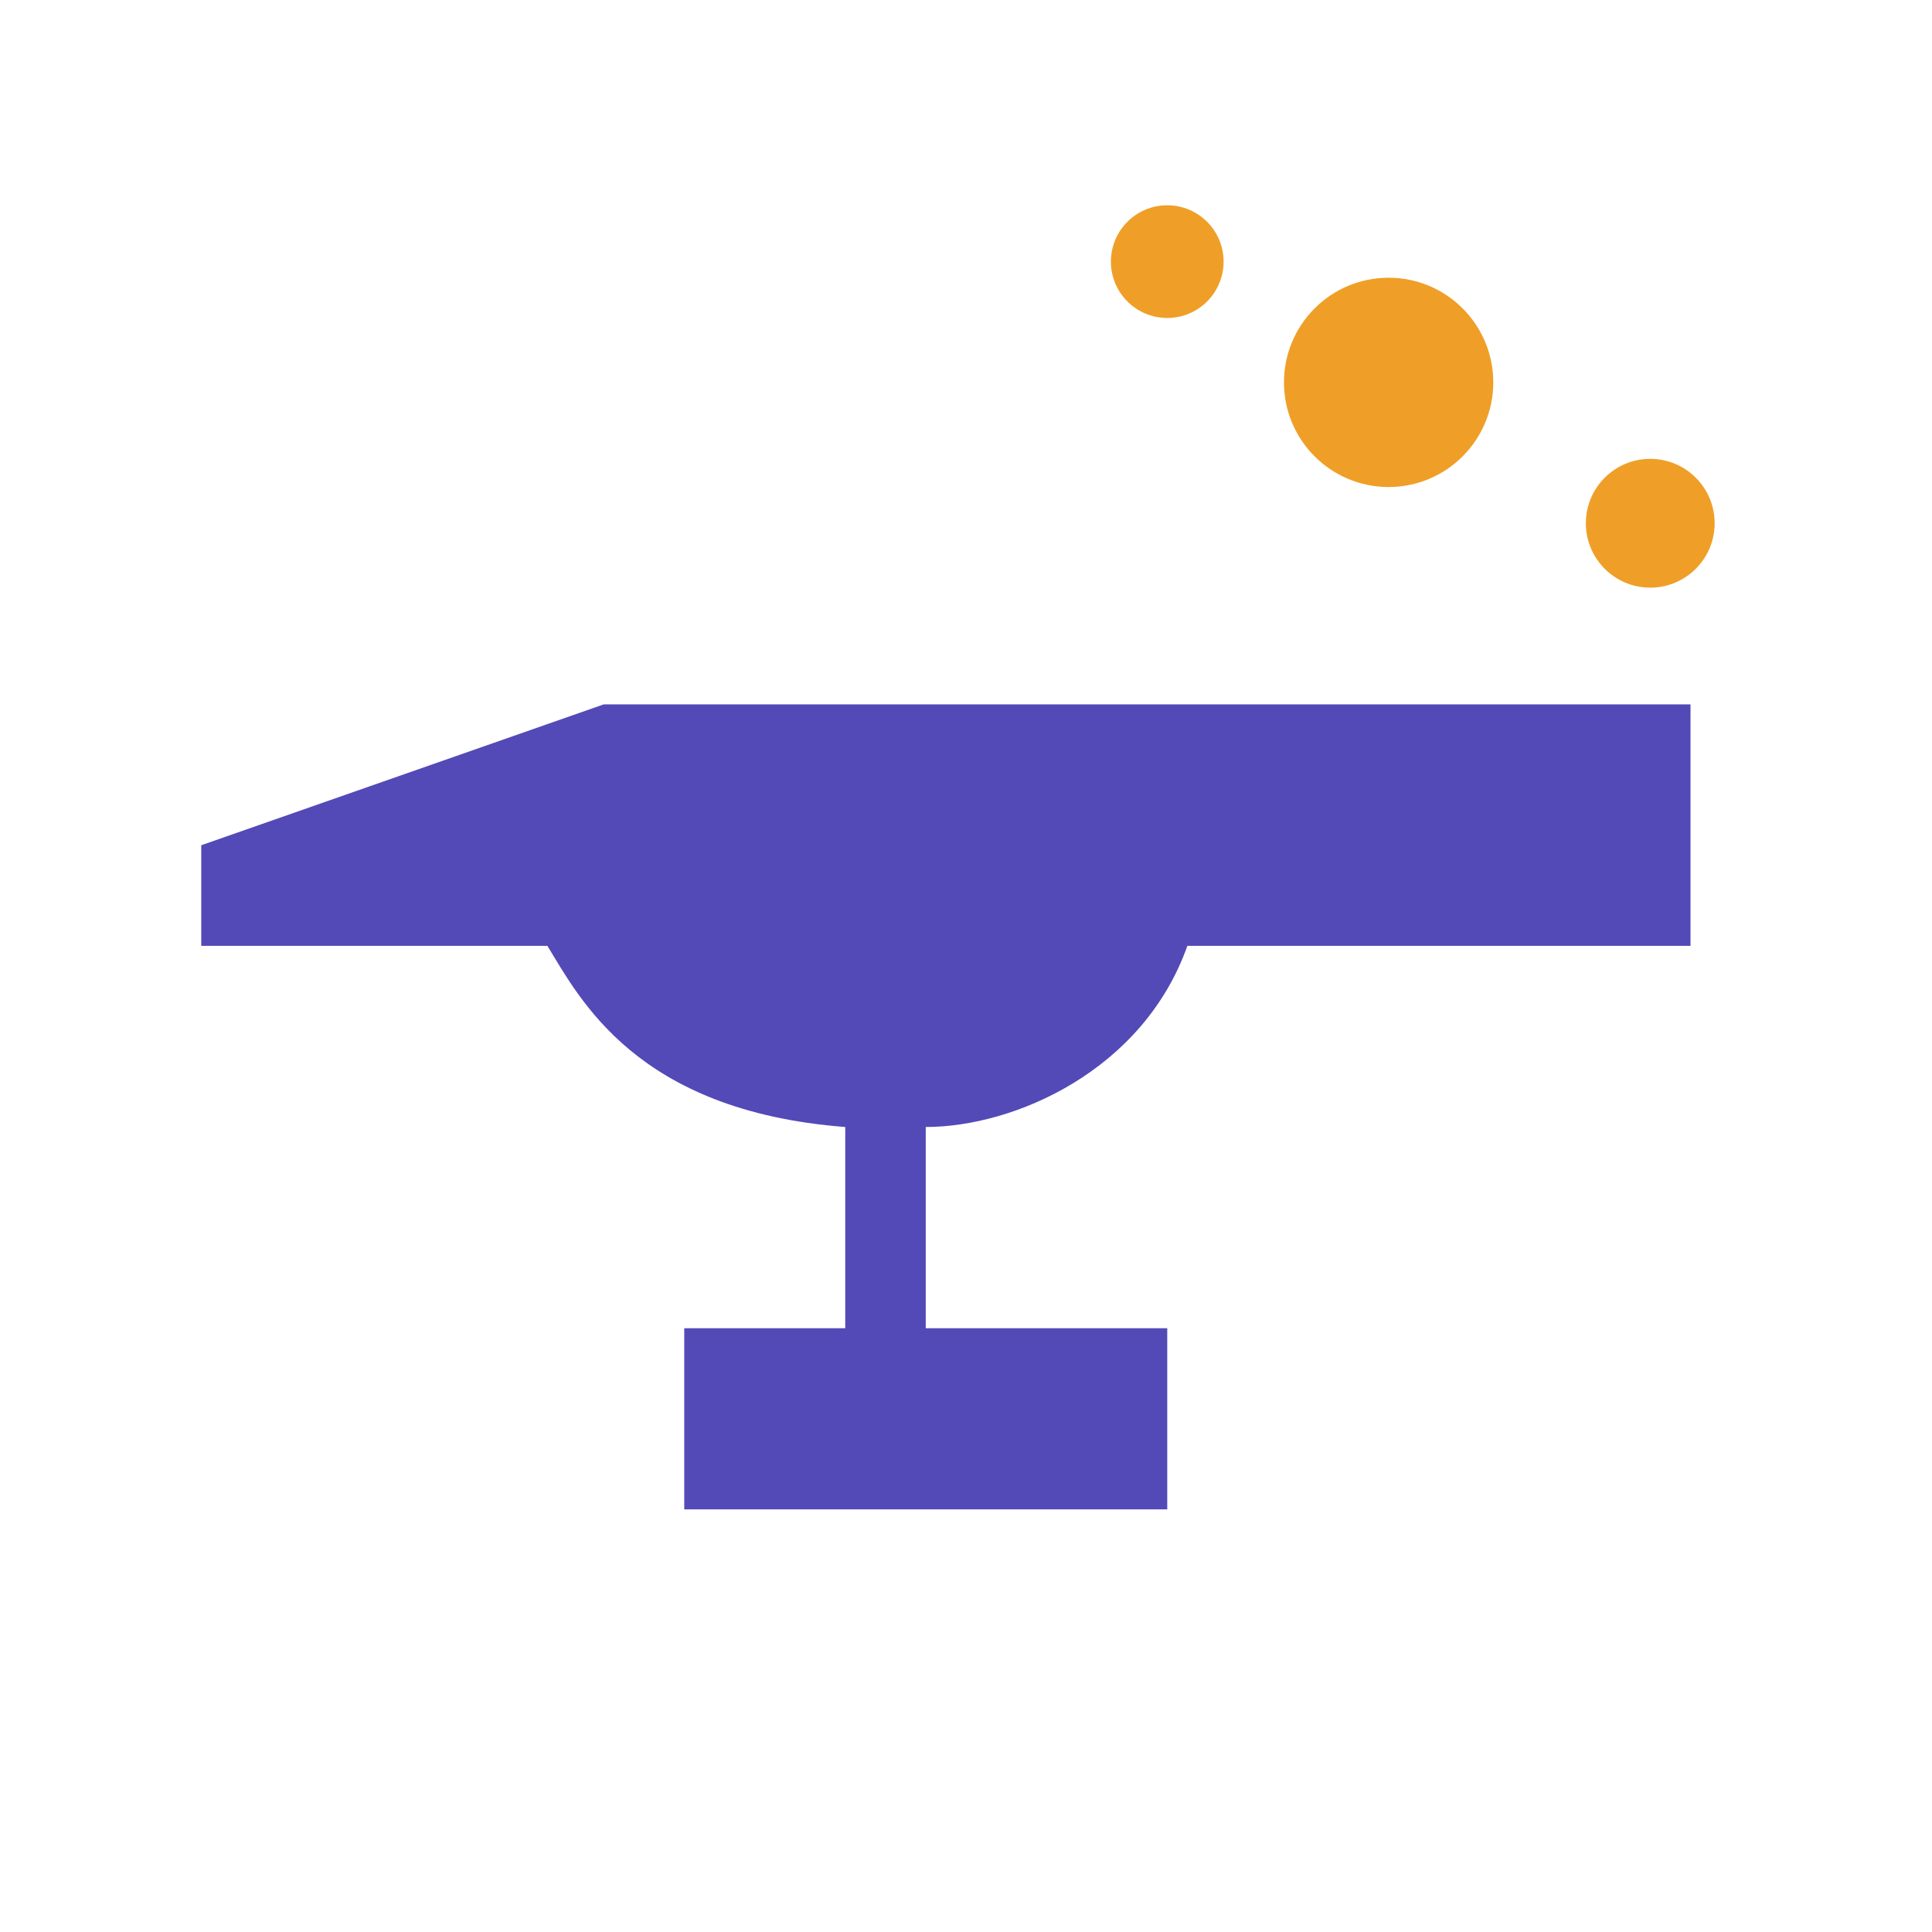
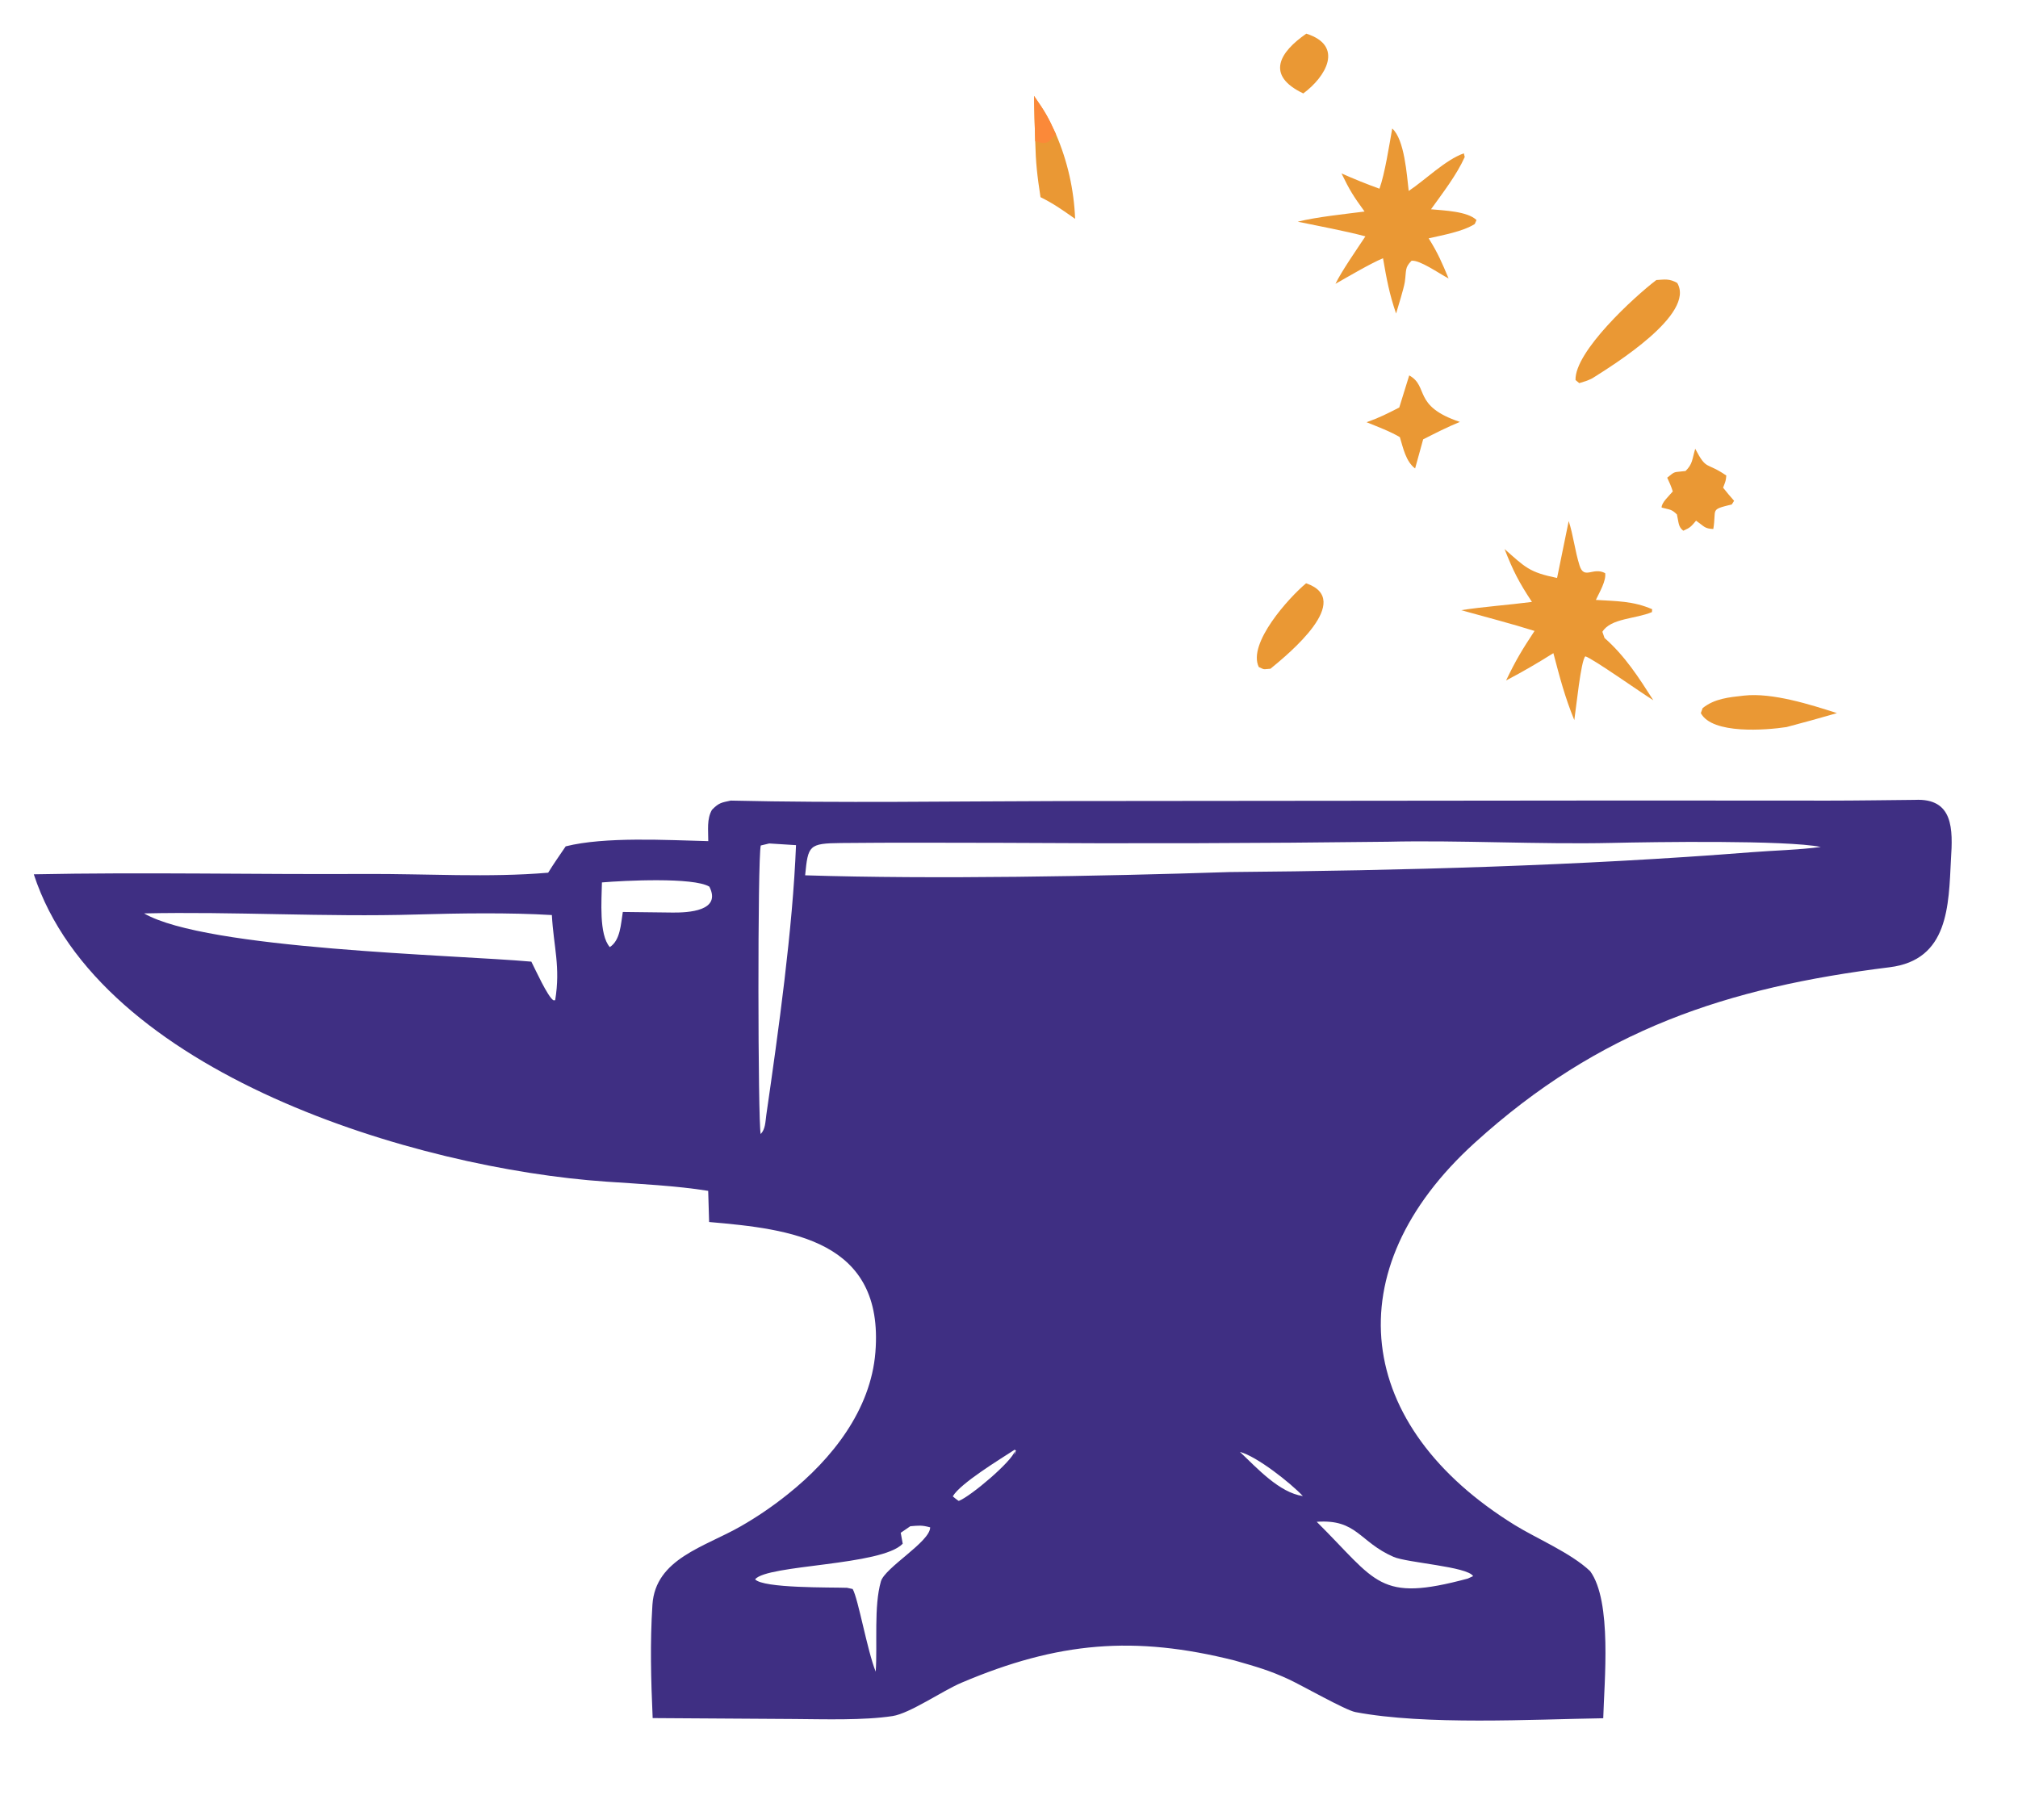
- <svg xmlns="http://www.w3.org/2000/svg" width="48" height="48" viewBox="0 0 48 48" fill="none">
-   <path d="M5 21 L15 17.5 L42 17.5 L42 23.5 L29.5 23.5 C28.4 26.6 25.2 28 23 28 L23 33 L29 33 L29 37.5 L17 37.5 L17 33 L21 33 L21 28 C15.8 27.6 14.4 24.8 13.6 23.5 L5 23.5 Z" fill="#534AB7" />
-   <circle cx="34.5" cy="9.5" r="2.6" fill="#EF9F27" />
-   <circle cx="41" cy="13" r="1.6" fill="#EF9F27" />
-   <circle cx="29" cy="6.5" r="1.4" fill="#EF9F27" />
+ <svg xmlns="http://www.w3.org/2000/svg" width="1244" height="1122" viewBox="0 0 1244 1122">
+   <clipPath id="cl_3">
+     <rect x="-0" width="1244" height="1122" />
+   </clipPath>
+   <g clip-path="url(#cl_3)">
+     <path fill="#3F2F83" transform="matrix(2.2952 0 0 2.29448 -941.033 -376.294)" d="M606.257 379.12C635.678 379.804 666.029 379.302 695.549 379.243L847.012 379.098L901.091 379.128C908.763 379.126 916.645 378.996 924.279 378.928C934.705 378.409 934.521 386.837 933.996 394.889C933.37 407.362 933.376 421.932 917.527 423.901C873.828 429.329 839.607 440.636 806.084 471.079C768.277 505.412 773.846 547.246 816.895 573.819C822.691 577.396 831.934 581.278 837.09 586.177C843.031 594.293 840.865 615.914 840.604 625.697C821.45 625.99 792.829 627.616 774.019 624.037C771.348 623.528 759.721 616.904 756.215 615.272C750.912 612.802 747.364 611.84 741.603 610.178C714.728 603.421 694.184 605.119 668.206 616.167C663.073 618.35 654.396 624.39 649.734 625.108C641.993 626.301 631.249 625.953 623.321 625.897L585.296 625.653C584.839 615.36 584.569 605.518 585.232 595.209C586.031 582.789 599.283 579.682 608.988 574.099C613.416 571.556 617.641 568.672 621.622 565.474C633.491 556.003 643.872 542.871 645.116 527.365C647.542 497.12 622.289 494.244 600.458 492.355L600.208 483.986C591.926 482.628 581.364 482.096 572.776 481.507C521.917 478.016 436.58 452.502 419.078 398.927C448.587 398.326 478.573 398.998 508.117 398.836C524.195 398.748 541.292 399.863 557.228 398.496C558.704 396.101 560.35 393.745 561.936 391.416C572.433 388.759 589.136 389.742 600.229 390.015C600.244 387.051 599.783 384.093 601.229 381.591C603.096 379.69 603.749 379.662 606.257 379.12ZM626.248 399.198C660.787 400.298 705.568 399.455 740.266 398.323C786.505 397.932 834.305 396.633 880.435 392.992C886.657 392.501 892.847 392.401 899.038 391.581C889.709 389.694 853.898 390.241 842.921 390.492C823.522 390.934 801.773 389.723 782.817 390.175C748.18 390.601 713.54 390.7 678.901 390.473C664.568 390.458 650.225 390.371 635.894 390.522C627.197 390.614 627.035 391.176 626.248 399.198ZM559.108 432.772C560.59 423.815 558.689 418.414 558.223 409.877C546.774 409.19 533.31 409.39 521.689 409.733C497.504 410.447 472.728 408.903 448.694 409.434C465.423 419.122 532.2 420.553 552.712 422.398C553.83 424.595 557.054 431.724 558.611 432.766L559.108 432.772ZM615.818 463.581C619.054 441.206 622.921 413.595 623.795 391.093L616.607 390.64L614.329 391.186C613.446 394.696 613.551 465.471 614.307 468.723C615.583 467.379 615.55 465.533 615.818 463.581ZM743.034 554.138C747.68 558.551 753.633 565.087 759.928 565.992C756.617 562.473 747.578 555.328 743.034 554.138ZM682.517 553.542C678.611 556.095 667.868 562.604 665.903 566.078C666.371 566.458 667.007 567.026 667.511 567.302C670.649 566.108 681.818 556.703 682.631 553.804L682.436 554.968L682.877 553.777L682.517 553.542ZM763.649 572.91C779.946 589.079 780.186 594.627 804.207 588.172L805.654 587.513C804.152 584.929 787.973 583.938 784.291 582.337C775.056 578.322 774.494 572.131 763.649 572.91ZM645.203 613.186C645.691 605.596 644.676 595.632 646.593 588.935C647.666 585.19 659.867 578.262 659.825 574.4C657.522 573.776 656.791 573.919 654.494 574.104L651.923 575.86C652.08 576.844 652.257 577.824 652.454 578.801C646.761 584.767 616.141 584.355 612.804 588.364C615.008 590.818 633.113 590.49 637.484 590.643L639.013 590.97C640.528 593.636 642.897 607.43 645.203 613.186ZM571.668 401.109C571.584 405.971 570.827 415.071 573.782 418.489C576.634 416.635 576.742 412.316 577.278 409.046L590.734 409.205C594.749 409.23 603.871 408.851 600.525 402.247C596.284 399.653 577.507 400.615 571.668 401.109Z" />
+     <path fill="#FEFEFE" fill-opacity="0.027" transform="matrix(2.2952 0 0 2.29448 -941.033 -376.294)" d="M743.034 554.138C747.578 555.328 756.617 562.473 759.928 565.992C753.633 565.087 747.68 558.551 743.034 554.138Z" />
+     <path fill="#EA9834" transform="matrix(2.2952 0 0 2.29448 -941.033 -376.294)" d="M831.326 304.013C832.568 307.818 832.994 311.986 834.233 315.923C835.49 319.92 837.851 316.225 841.122 318.012C841.433 320.056 839.593 323.158 838.621 325.197C844.148 325.547 848.637 325.474 853.746 327.698L853.681 328.473C849.286 330.339 842.622 330.089 840.374 333.765L840.947 335.418C846.509 340.334 850.084 345.963 854.056 352.165C850.861 350.203 837.821 340.956 835.8 340.359C834.609 341.334 833.304 354.457 832.831 357.49C830.24 351.141 828.957 346.084 827.211 339.504C822.754 342.302 819.162 344.389 814.51 346.847C817.17 341.304 818.744 338.71 822.152 333.534C815.768 331.537 808.925 329.755 802.454 327.957C808.157 327.043 815.414 326.534 821.456 325.736C817.915 320.381 816.414 317.417 814.095 311.527C819.714 316.475 820.698 317.762 828.204 319.299L831.326 304.013Z" />
+     <path fill="#EA9834" transform="matrix(2.2952 0 0 2.29448 -941.033 -376.294)" d="M783.93 198.531C787.234 201.457 787.852 211.064 788.357 215.31C792.778 212.361 798.223 206.948 803.16 205.2L803.403 206.186C801.242 211.007 797.47 215.874 794.345 220.232C797.816 220.566 804.155 220.764 806.566 223.127L806.089 224.199C802.79 226.257 797.626 227.134 793.719 228.042C796.263 232.12 797.224 234.455 799.069 238.826C796.404 237.425 791.31 233.8 789.114 234.068C787.258 235.958 787.764 236.55 787.307 239.797C787.005 241.65 785.544 246.251 784.967 248.25C783.147 242.988 782.405 238.87 781.454 233.384C777.811 234.941 772.319 238.214 768.684 240.26C770.352 236.828 774.457 230.941 776.723 227.512C771.324 226.048 764.136 224.745 758.547 223.566C763.664 222.291 771.096 221.537 776.5 220.839C773.494 216.701 772.542 215.203 770.304 210.597C773.651 212.09 777.052 213.46 780.5 214.704C781.951 210.686 783.131 203.006 783.93 198.531Z" />
+     <path fill="#EA9834" transform="matrix(2.2952 0 0 2.29448 -941.033 -376.294)" d="M854.871 239.24C857.243 239.097 858.361 238.837 860.473 240.027C865.43 248.351 843.551 261.944 837.688 265.636C836.318 266.333 835.647 266.503 834.166 266.949L833.16 266.118C832.903 258.475 848.97 243.714 854.871 239.24Z" />
+     <path fill="#EA9834" transform="matrix(2.2952 0 0 2.29448 -941.033 -376.294)" d="M878.384 350.912C885.999 350.056 896.272 353.329 903.376 355.615C898.876 356.922 894.359 358.172 889.828 359.364C884.355 360.198 869.867 361.366 866.814 355.609L867.299 354.275C870.503 351.689 874.412 351.361 878.384 350.912Z" />
+     <path fill="#EA9834" transform="matrix(2.2952 0 0 2.29448 -941.033 -376.294)" d="M865.307 284.584C868.445 290.59 868.204 287.999 873.657 291.781C873.554 293.146 873.434 293.347 872.941 294.661L872.795 295.044C873.745 296.247 874.73 297.421 875.748 298.565L875.138 299.54C869.093 301.029 871.082 300.636 870.168 306.141C867.805 306.056 867.759 305.465 865.539 303.905C864.194 305.49 863.998 305.778 862.108 306.603C860.722 305.576 860.88 304.334 860.392 302.231C858.879 300.74 858.493 300.994 856.285 300.382C856.23 299.08 858.179 297.363 859.283 296.048C858.8 294.556 858.45 293.78 857.785 292.355C860.128 290.441 859.407 290.997 862.716 290.557C864.639 288.638 864.432 287.566 865.307 284.584Z" />
+     <path fill="#EA9834" transform="matrix(2.2952 0 0 2.29448 -941.033 -376.294)" d="M760.797 320.73C773.847 325.188 755.985 339.789 751.225 343.692C749.172 343.823 749.81 344.043 748.091 343.232C745.007 336.905 756.232 324.525 760.797 320.73Z" />
+     <path fill="#EA9834" transform="matrix(2.2952 0 0 2.29448 -941.033 -376.294)" d="M788.495 264.871C793.88 267.865 789.302 273.092 802.1 277.371C798.615 278.795 795.578 280.364 792.234 282.058L790.073 289.881C787.583 287.98 786.884 284.449 785.981 281.468C783.434 279.929 779.859 278.603 777.044 277.453C780.495 276.232 782.606 275.142 785.819 273.498L788.495 264.871Z" />
+     <path fill="#EA9834" transform="matrix(2.2952 0 0 2.29448 -941.033 -376.294)" d="M687.721 189.77C690.64 193.967 691.508 195.412 693.62 200.078C696.714 207.275 698.457 214.98 698.76 222.808C695.421 220.469 693.158 218.816 689.463 216.975C688.567 211.119 688.193 207.866 688.043 201.962C687.905 197.899 687.797 193.835 687.721 189.77Z" />
+     <path fill="#FB8939" transform="matrix(2.2952 0 0 2.29448 -941.033 -376.294)" d="M687.721 189.77C690.64 193.967 691.508 195.412 693.62 200.078C691.48 202.311 691.43 202.952 688.043 201.962C687.905 197.899 687.797 193.835 687.721 189.77Z" />
+     <path fill="#EA9834" transform="matrix(2.2952 0 0 2.29448 -941.033 -376.294)" d="M760.852 173.045C771.12 176.303 766.027 184.695 760.044 189.105C749.774 184.221 753.742 177.961 760.852 173.045Z" />
+   </g>
</svg>
